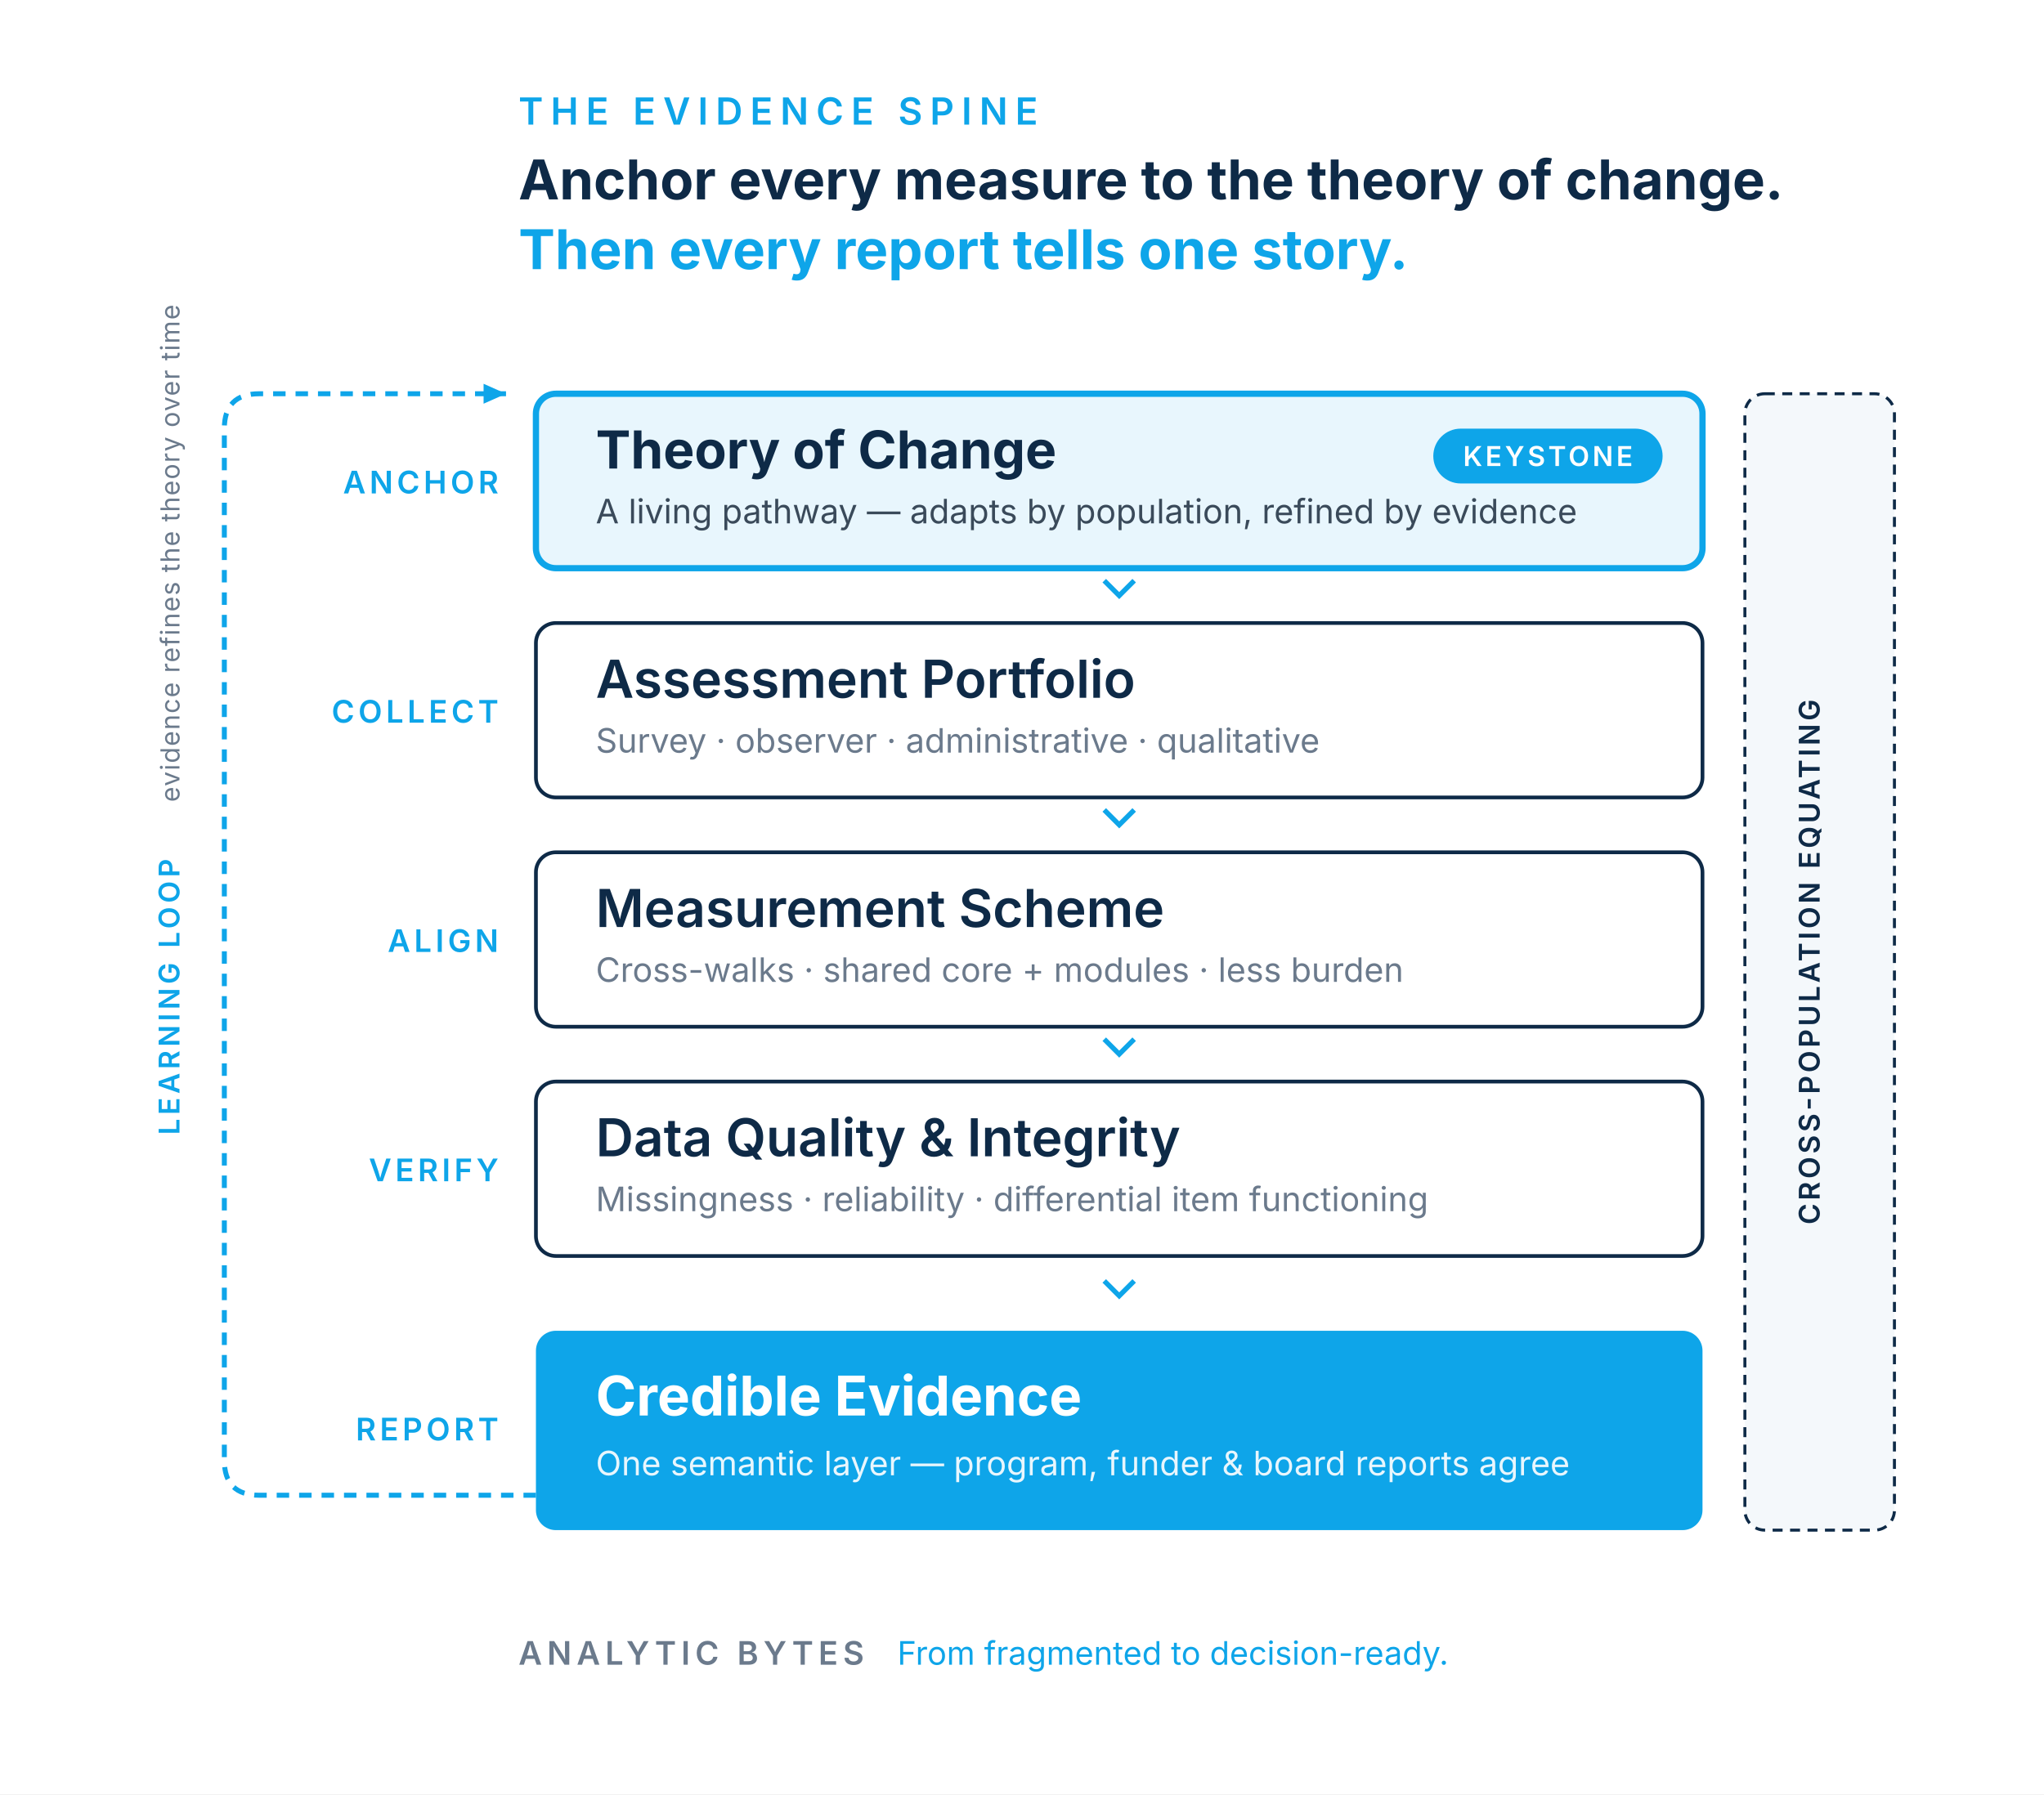
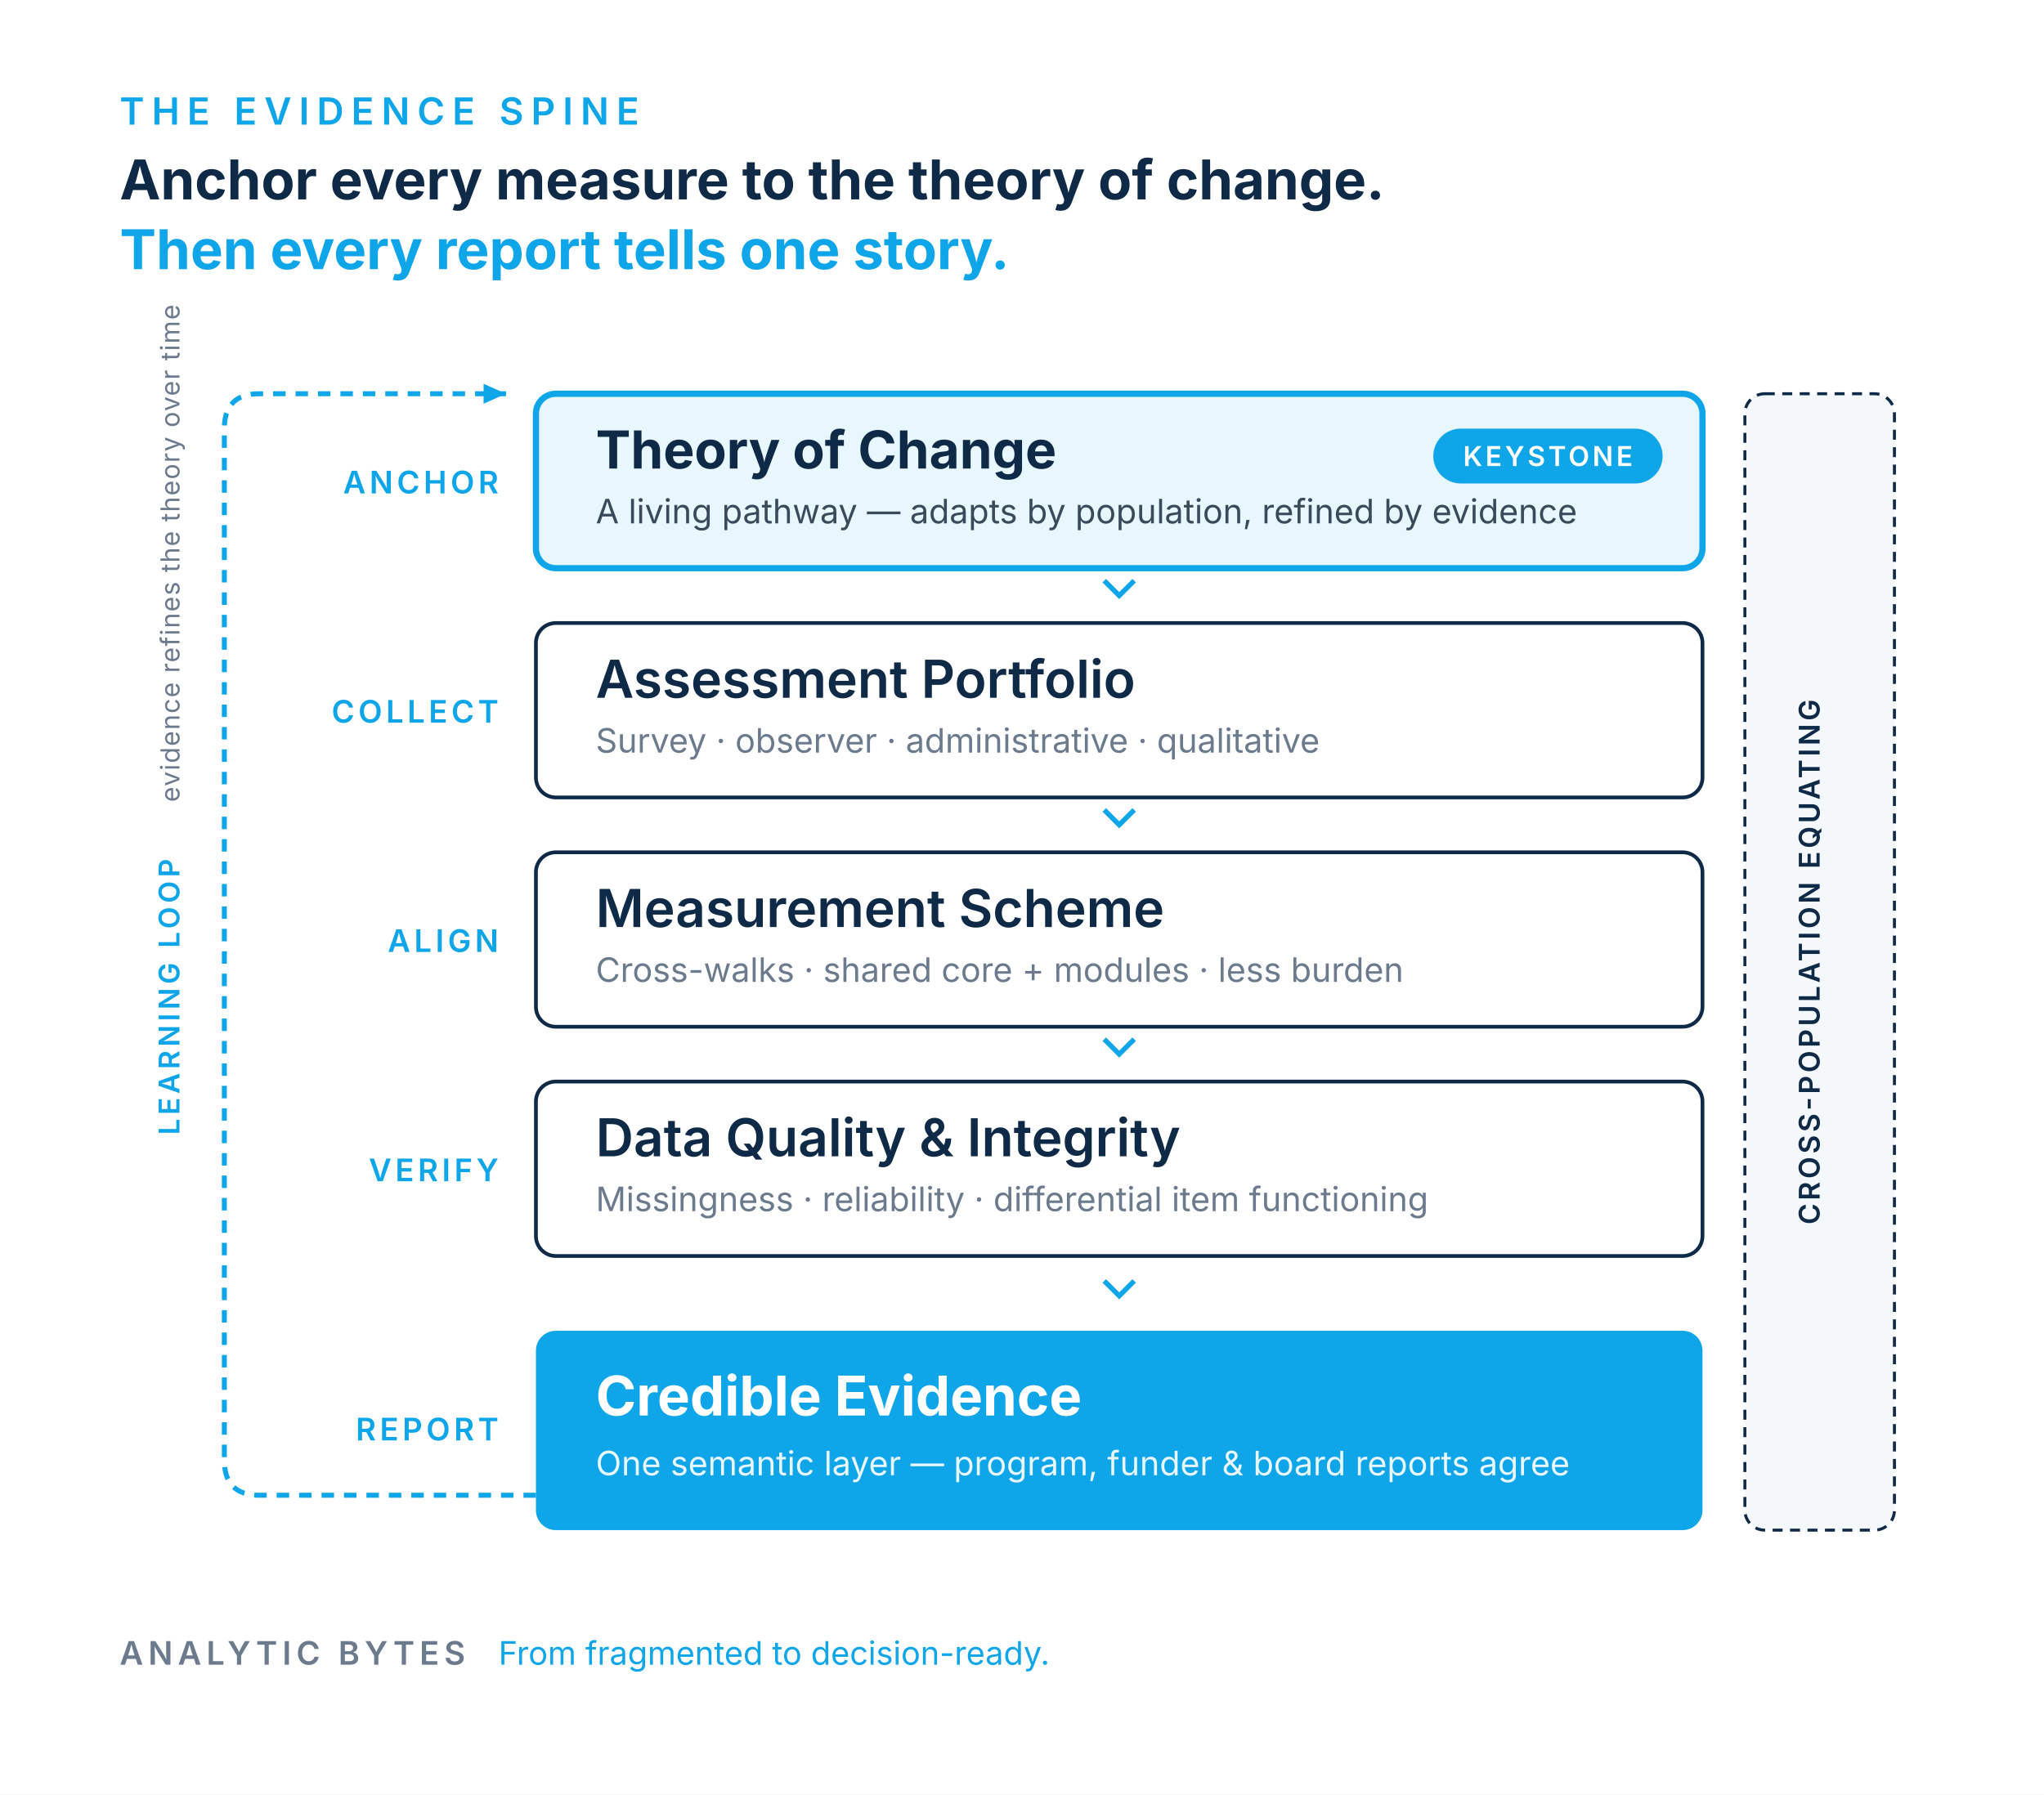
<svg xmlns="http://www.w3.org/2000/svg" viewBox="0 0 820 720" role="img" aria-labelledby="ttl desc" font-family="Inter,Helvetica,Arial,sans-serif">
  <rect width="820" height="720" fill="#FFFFFF" />
-   <text x="208" y="50" font-size="15" letter-spacing="3" fill="#0EA5E9" font-weight="600">THE EVIDENCE SPINE</text>
-   <text x="208" y="80" font-size="22" fill="#0E2A47" font-weight="700">Anchor every measure to the theory of change.</text>
-   <text x="208" y="108" font-size="22" fill="#0EA5E9" font-weight="700">Then every report tells one story.</text>
+   <text x="48" y="50" font-size="15" letter-spacing="3" fill="#0EA5E9" font-weight="600">THE EVIDENCE SPINE</text>
+   <text x="48" y="80" font-size="22" fill="#0E2A47" font-weight="700">Anchor every measure to the theory of change.</text>
+   <text x="48" y="108" font-size="22" fill="#0EA5E9" font-weight="700">Then every report tells one story.</text>
  <path d="M215,600 H104 Q90,600 90,586 V172 Q90,158 104,158 H203" fill="none" stroke="#0EA5E9" stroke-width="2" stroke-dasharray="5 4" />
  <path d="M203,158 l-9,-4 l0,8 z" fill="#0EA5E9" />
  <text transform="translate(72,400) rotate(-90)" font-size="11.5" letter-spacing="1.5" fill="#0EA5E9" font-weight="600" text-anchor="middle">LEARNING LOOP</text>
  <text transform="translate(72,222) rotate(-90)" font-size="10.5" letter-spacing="0.4" fill="#6B7A8C" text-anchor="middle">evidence refines the theory over time</text>
  <text x="200" y="198" font-size="12.5" letter-spacing="1.5" fill="#0EA5E9" font-weight="600" text-anchor="end">ANCHOR</text>
  <text x="200" y="290" font-size="12.5" letter-spacing="1.5" fill="#0EA5E9" font-weight="600" text-anchor="end">COLLECT</text>
  <text x="200" y="382" font-size="12.5" letter-spacing="1.5" fill="#0EA5E9" font-weight="600" text-anchor="end">ALIGN</text>
  <text x="200" y="474" font-size="12.5" letter-spacing="1.5" fill="#0EA5E9" font-weight="600" text-anchor="end">VERIFY</text>
  <text x="200" y="578" font-size="12.5" letter-spacing="1.5" fill="#0EA5E9" font-weight="600" text-anchor="end">REPORT</text>
  <rect x="700" y="158" width="60" height="456" rx="8" fill="#F4F8FB" stroke="#0E2A47" stroke-width="1.2" stroke-dasharray="4 3" />
  <text transform="translate(730,386) rotate(-90)" font-size="11.5" letter-spacing="1.2" fill="#0E2A47" font-weight="600" text-anchor="middle">CROSS-POPULATION EQUATING</text>
  <rect x="215" y="158" width="468" height="70" rx="8" fill="#E8F6FD" stroke="#0EA5E9" stroke-width="2.5" />
  <text x="239" y="188" font-size="21" fill="#0E2A47" font-weight="700">Theory of Change</text>
  <text x="239" y="210" font-size="13.5" fill="#3A4A5A">A living pathway — adapts by population, refined by evidence</text>
  <rect x="575" y="172" width="92" height="22" rx="11" fill="#0EA5E9" />
  <text x="621" y="187" font-size="11" letter-spacing="1.2" fill="#FFFFFF" font-weight="600" text-anchor="middle">KEYSTONE</text>
  <rect x="215" y="250" width="468" height="70" rx="8" fill="#FFFFFF" stroke="#0E2A47" stroke-width="1.5" />
  <text x="239" y="280" font-size="21" fill="#0E2A47" font-weight="600">Assessment Portfolio</text>
  <text x="239" y="302" font-size="13.5" fill="#6B7A8C">Survey · observer · administrative · qualitative</text>
  <rect x="215" y="342" width="468" height="70" rx="8" fill="#FFFFFF" stroke="#0E2A47" stroke-width="1.5" />
  <text x="239" y="372" font-size="21" fill="#0E2A47" font-weight="600">Measurement Scheme</text>
  <text x="239" y="394" font-size="13.5" fill="#6B7A8C">Cross-walks · shared core + modules · less burden</text>
  <rect x="215" y="434" width="468" height="70" rx="8" fill="#FFFFFF" stroke="#0E2A47" stroke-width="1.5" />
  <text x="239" y="464" font-size="21" fill="#0E2A47" font-weight="600">Data Quality &amp; Integrity</text>
  <text x="239" y="486" font-size="13.5" fill="#6B7A8C">Missingness · reliability · differential item functioning</text>
  <rect x="215" y="534" width="468" height="80" rx="8" fill="#0EA5E9" />
  <text x="239" y="568" font-size="22" fill="#FFFFFF" font-weight="700">Credible Evidence</text>
  <text x="239" y="592" font-size="13.5" fill="#E8F6FD">One semantic layer — program, funder &amp; board reports agree</text>
  <path d="M443,233 l6,6 l6,-6" fill="none" stroke="#0EA5E9" stroke-width="2" />
  <path d="M443,325 l6,6 l6,-6" fill="none" stroke="#0EA5E9" stroke-width="2" />
  <path d="M443,417 l6,6 l6,-6" fill="none" stroke="#0EA5E9" stroke-width="2" />
  <path d="M443,514 l6,6 l6,-6" fill="none" stroke="#0EA5E9" stroke-width="2" />
-   <text x="208" y="668" font-size="13" letter-spacing="2" fill="#6B7A8C" font-weight="600">ANALYTIC BYTES</text>
-   <text x="360" y="668" font-size="13" fill="#0EA5E9">From fragmented to decision-ready.</text>
+   <text x="48" y="668" font-size="13" letter-spacing="2" fill="#6B7A8C" font-weight="600">ANALYTIC BYTES</text>
+   <text x="200" y="668" font-size="13" fill="#0EA5E9">From fragmented to decision-ready.</text>
</svg>
